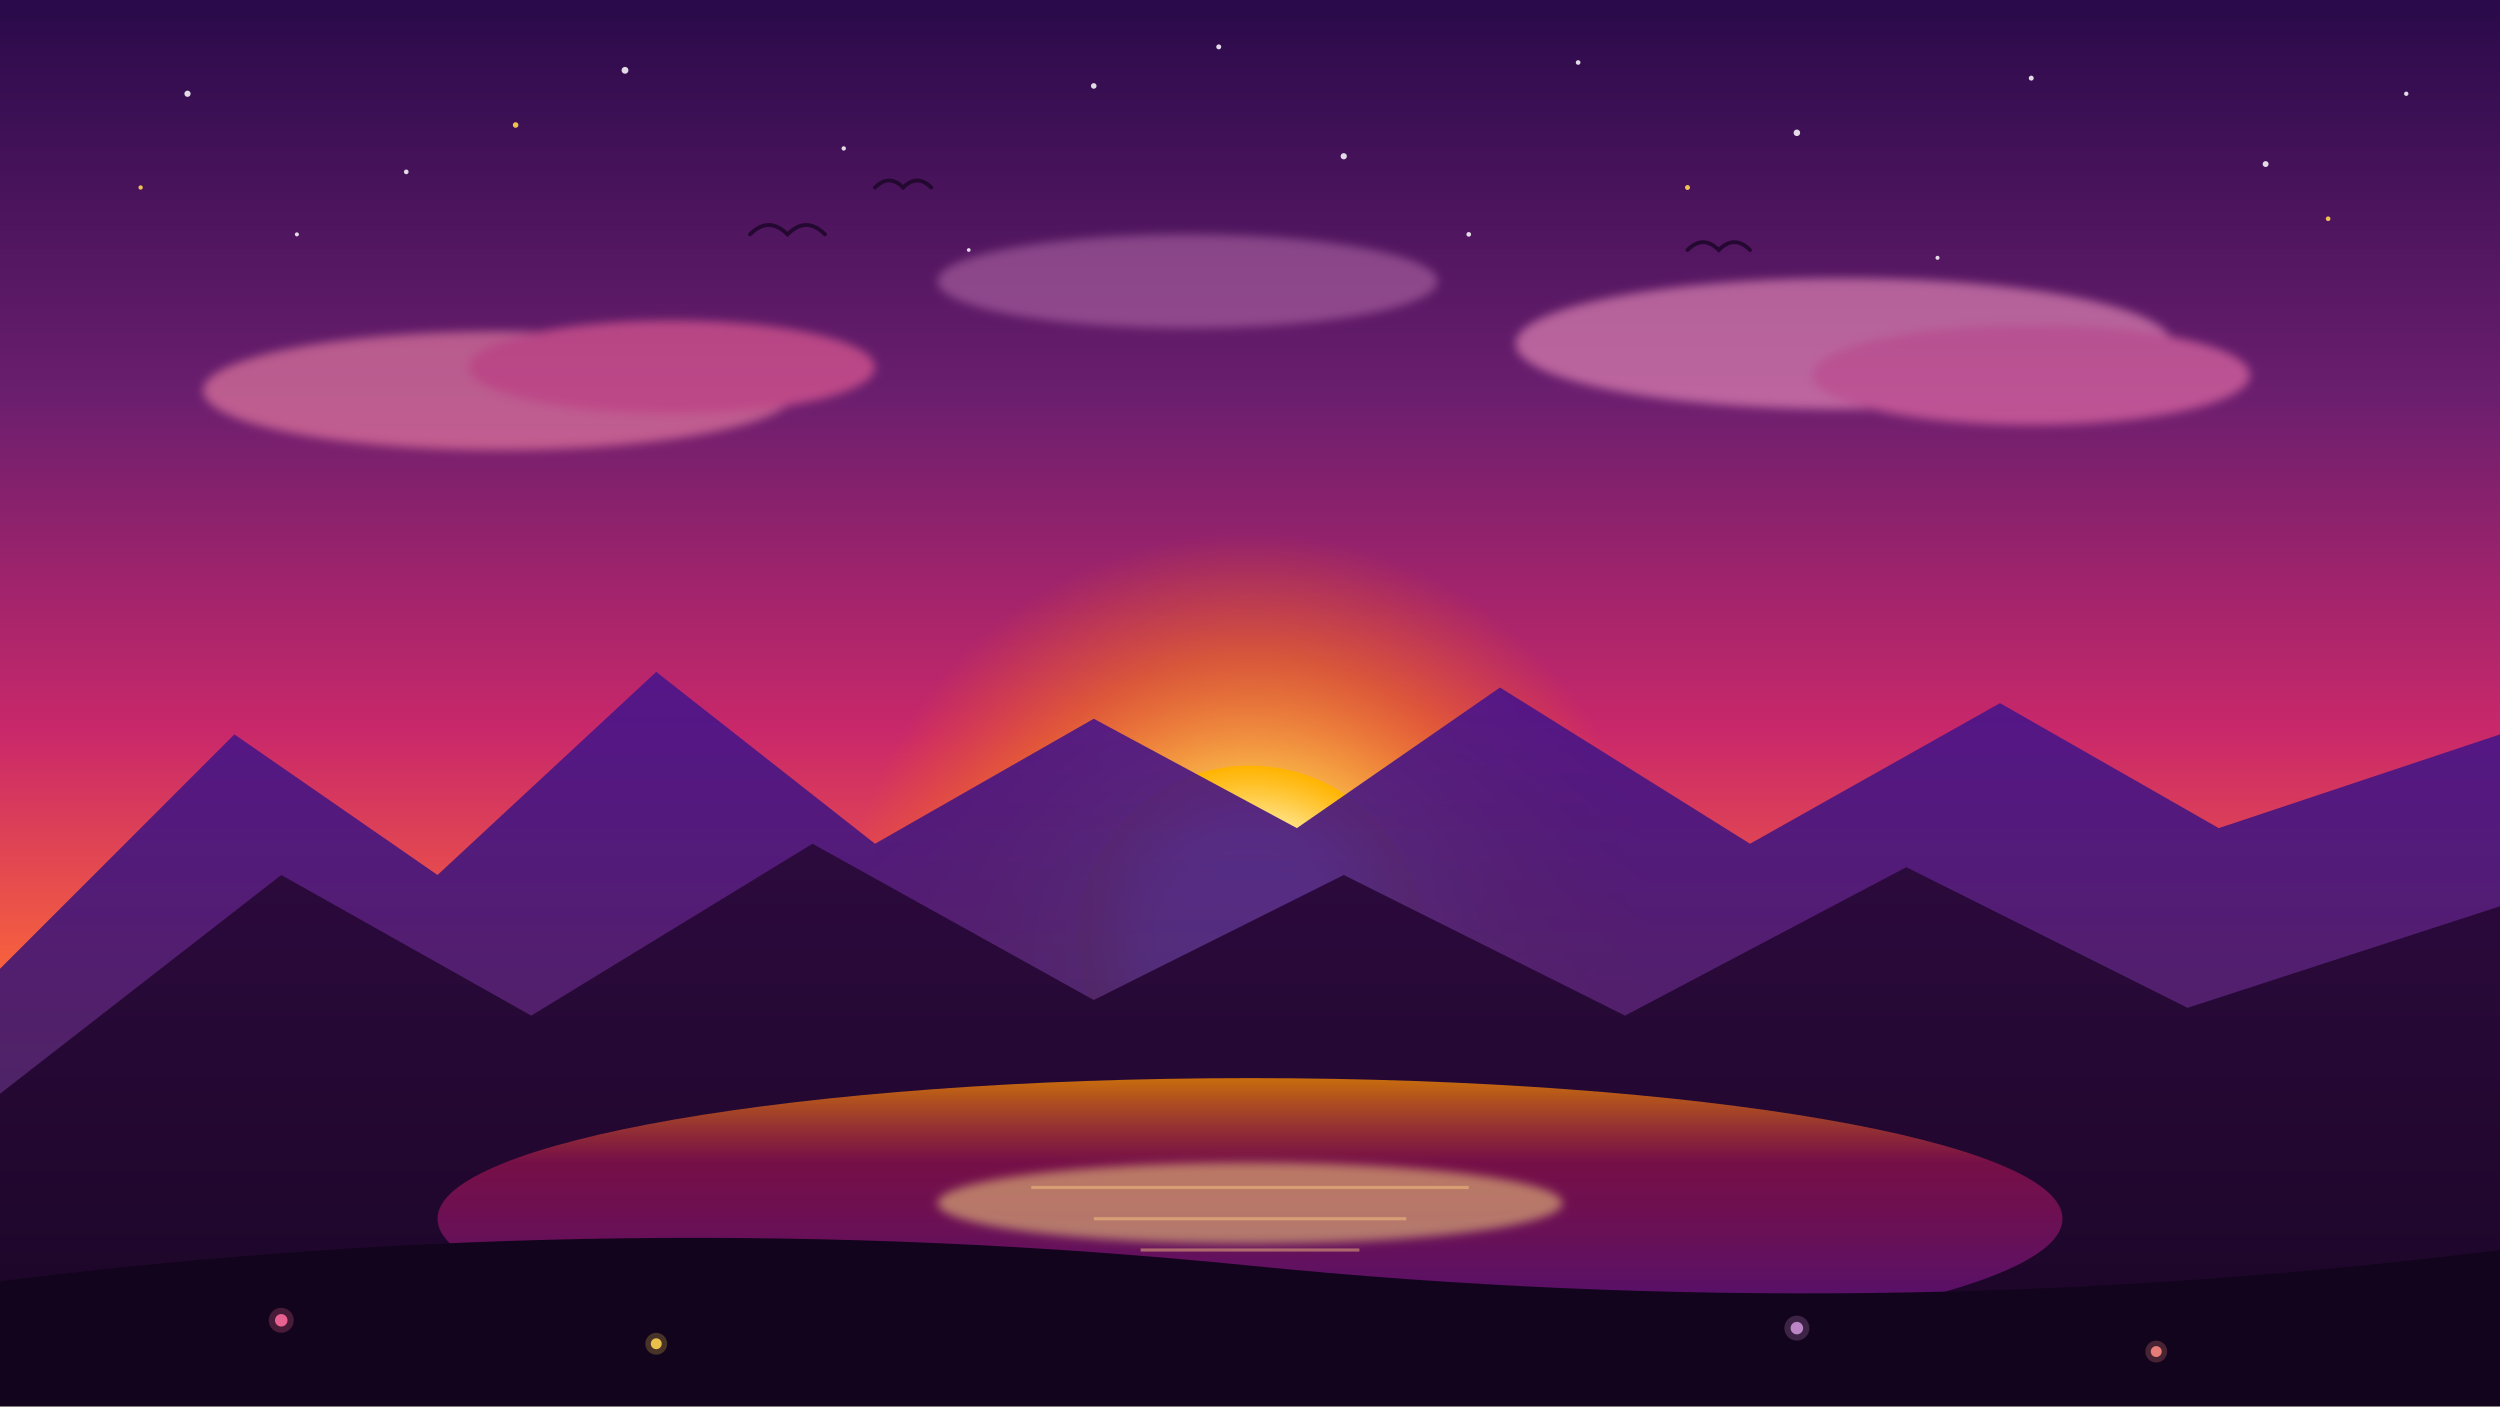
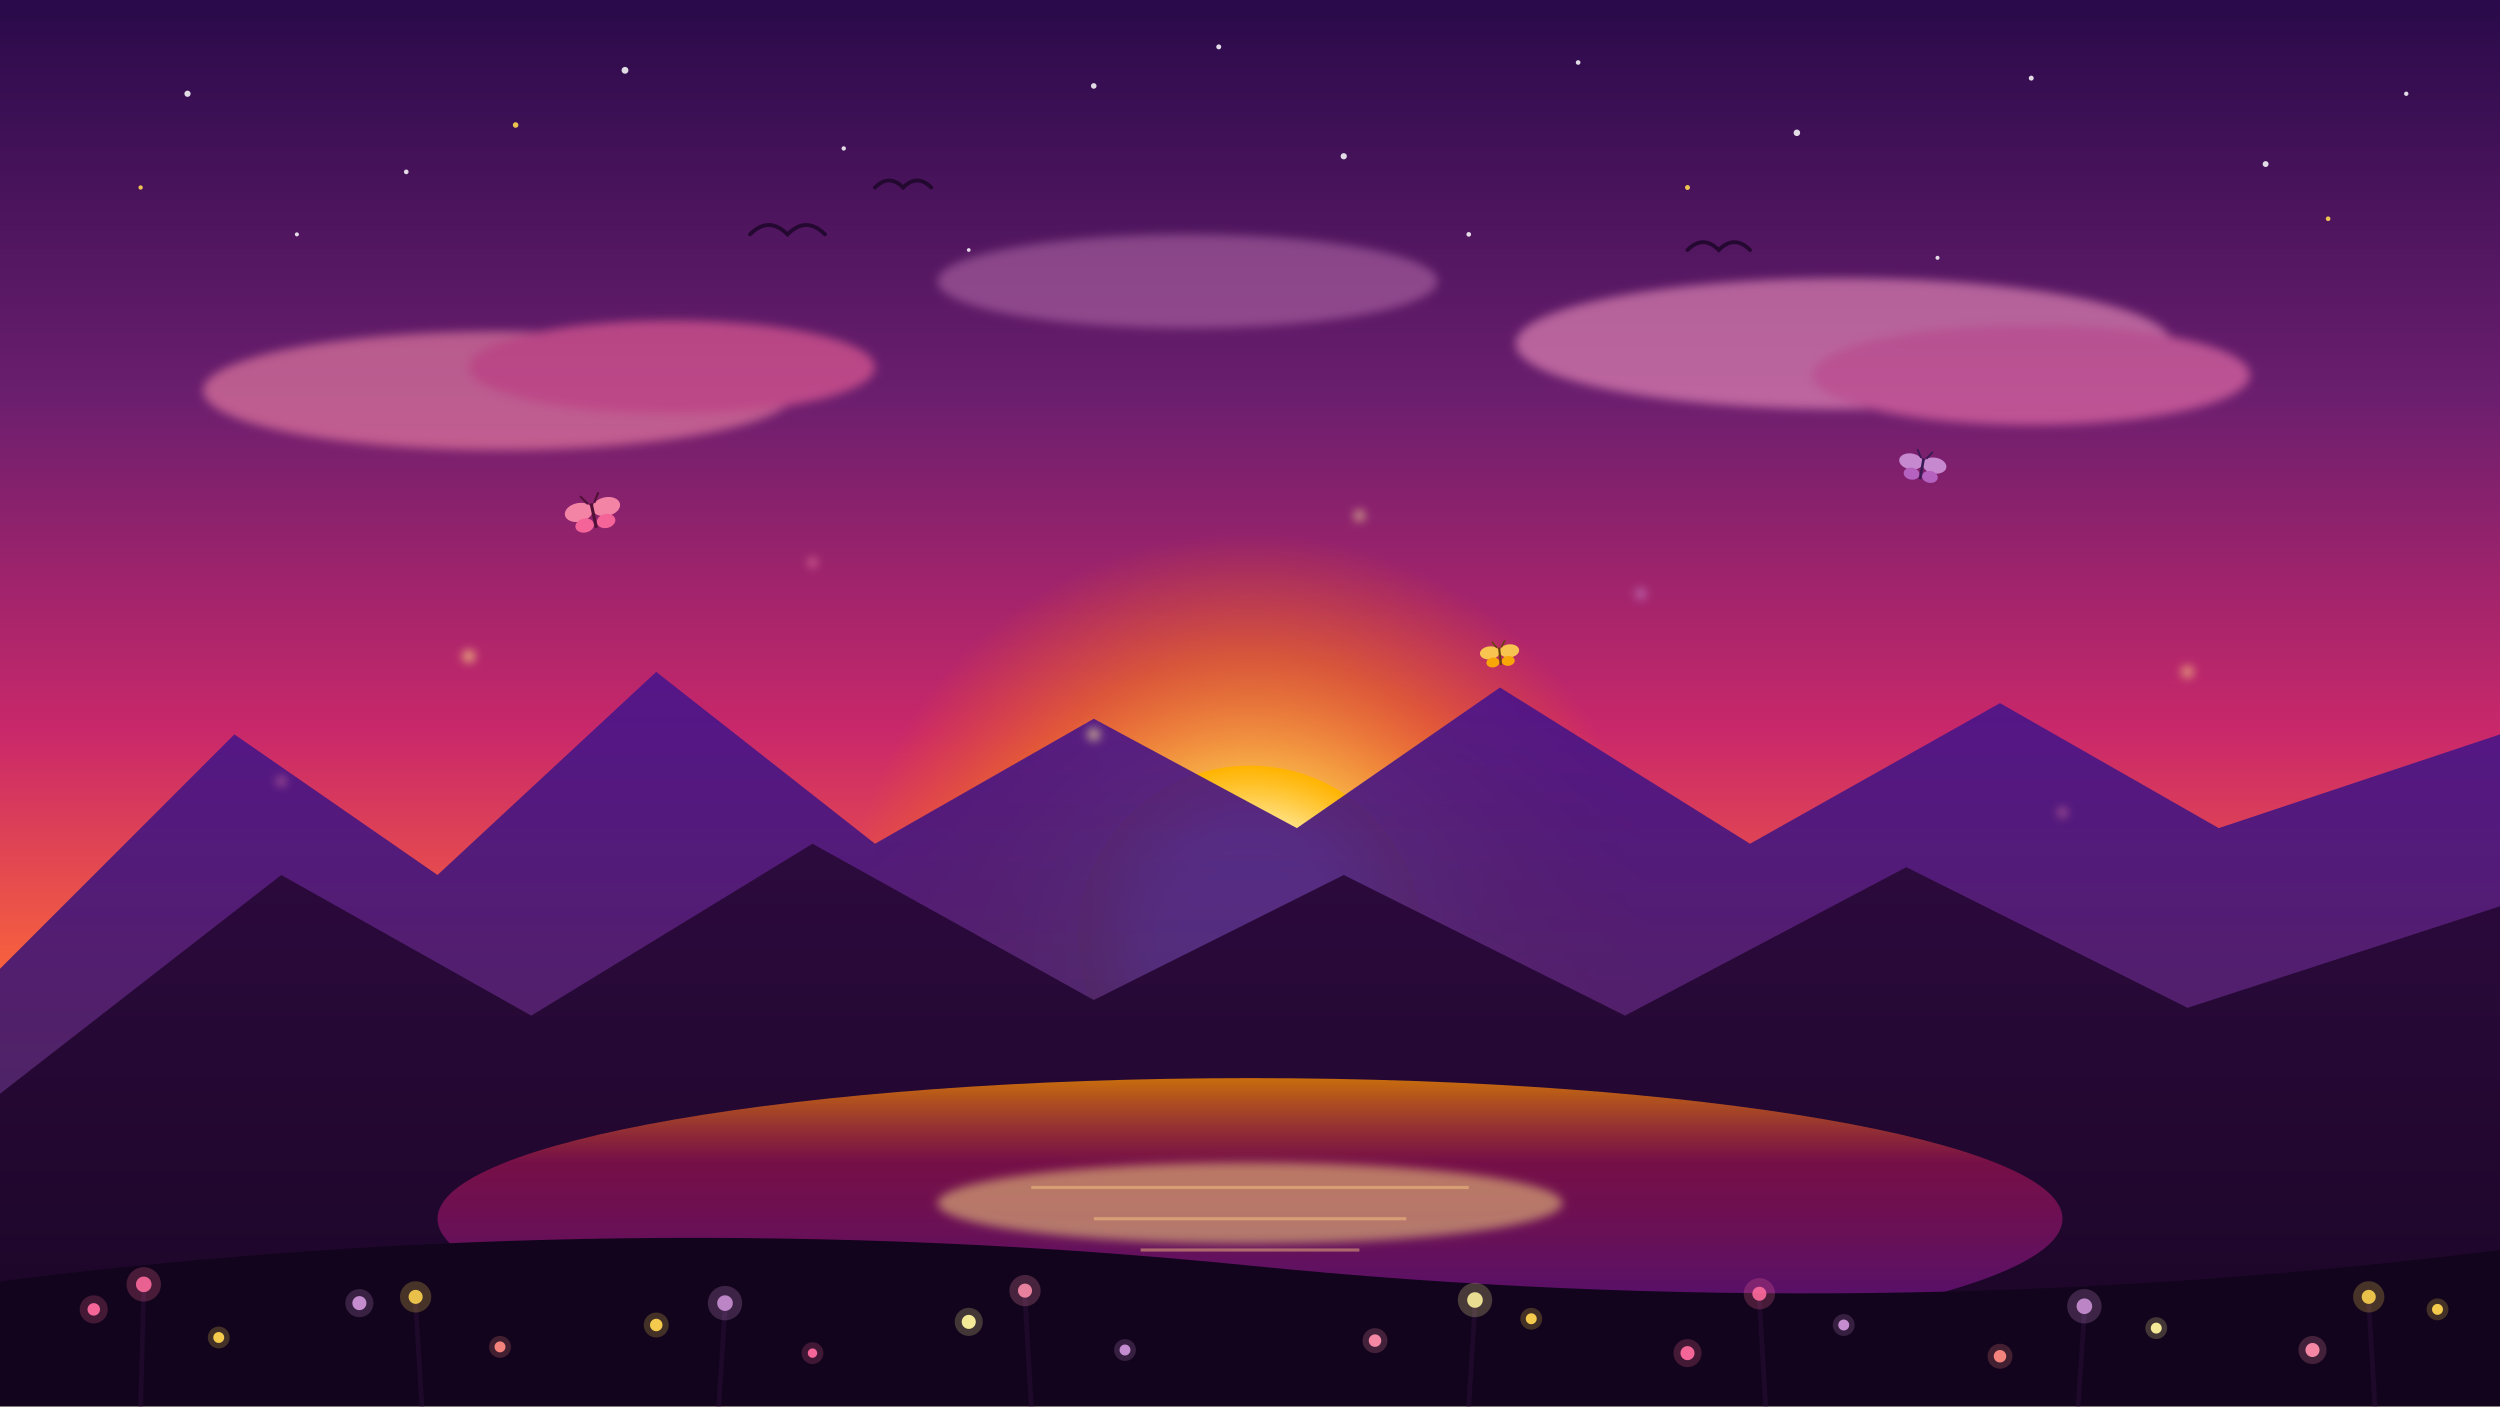
<svg xmlns="http://www.w3.org/2000/svg" viewBox="0 0 1600 900" preserveAspectRatio="xMidYMid slice">
  <defs>
    <linearGradient id="sky" x1="0" y1="0" x2="0" y2="1">
      <stop offset="0%" stop-color="#2a0a4a" />
      <stop offset="28%" stop-color="#6b1e6e" />
      <stop offset="52%" stop-color="#c9286a" />
      <stop offset="72%" stop-color="#ff6b35" />
      <stop offset="88%" stop-color="#ffb347" />
      <stop offset="100%" stop-color="#ffe066" />
    </linearGradient>
    <radialGradient id="sunGlow" cx="50%" cy="50%" r="50%">
      <stop offset="0%" stop-color="#fff7b0" stop-opacity="1" />
      <stop offset="35%" stop-color="#ffd54f" stop-opacity="0.9" />
      <stop offset="70%" stop-color="#ff8f00" stop-opacity="0.45" />
      <stop offset="100%" stop-color="#ff6f00" stop-opacity="0" />
    </radialGradient>
    <radialGradient id="sunCore" cx="50%" cy="50%" r="50%">
      <stop offset="0%" stop-color="#fffde7" />
      <stop offset="60%" stop-color="#ffe082" />
      <stop offset="100%" stop-color="#ffb300" />
    </radialGradient>
    <linearGradient id="mtnFar" x1="0" y1="0" x2="0" y2="1">
      <stop offset="0%" stop-color="#4a148c" />
      <stop offset="100%" stop-color="#311b52" />
    </linearGradient>
    <linearGradient id="mtnNear" x1="0" y1="0" x2="0" y2="1">
      <stop offset="0%" stop-color="#2c0a3d" />
      <stop offset="100%" stop-color="#1a0525" />
    </linearGradient>
    <linearGradient id="lake" x1="0" y1="0" x2="0" y2="1">
      <stop offset="0%" stop-color="#ff8f00" stop-opacity="0.75" />
      <stop offset="30%" stop-color="#ad1457" stop-opacity="0.6" />
      <stop offset="100%" stop-color="#4a148c" stop-opacity="0.85" />
    </linearGradient>
    <filter id="blurGlow" x="-50%" y="-50%" width="200%" height="200%">
      <feGaussianBlur stdDeviation="18" />
    </filter>
    <filter id="soft" x="-20%" y="-20%" width="140%" height="140%">
      <feGaussianBlur stdDeviation="3" />
    </filter>
  </defs>
  <rect width="1600" height="900" fill="url(#sky)" />
  <g fill="#fff" opacity="0.85">
    <circle cx="120" cy="60" r="2" />
    <circle cx="260" cy="110" r="1.5" />
    <circle cx="400" cy="45" r="2.2" />
    <circle cx="540" cy="95" r="1.4" />
    <circle cx="700" cy="55" r="1.8" />
    <circle cx="860" cy="100" r="2" />
    <circle cx="1010" cy="40" r="1.5" />
    <circle cx="1150" cy="85" r="2.1" />
    <circle cx="1300" cy="50" r="1.6" />
    <circle cx="1450" cy="105" r="1.9" />
    <circle cx="1540" cy="60" r="1.4" />
    <circle cx="190" cy="150" r="1.3" />
    <circle cx="620" cy="160" r="1.2" />
    <circle cx="940" cy="150" r="1.5" />
    <circle cx="1240" cy="165" r="1.3" />
    <circle cx="780" cy="30" r="1.6" />
  </g>
  <g fill="#ffd54f" opacity="0.9">
    <circle cx="330" cy="80" r="1.8" />
    <circle cx="1080" cy="120" r="1.6" />
    <circle cx="1490" cy="140" r="1.5" />
    <circle cx="90" cy="120" r="1.4" />
  </g>
  <g opacity="0.55" filter="url(#soft)">
    <ellipse cx="320" cy="250" rx="190" ry="38" fill="#ff8fab" />
    <ellipse cx="430" cy="235" rx="130" ry="30" fill="#ff6b9d" />
    <ellipse cx="1180" cy="220" rx="210" ry="42" fill="#ff9ec6" />
    <ellipse cx="1300" cy="240" rx="140" ry="32" fill="#ff7eb3" />
    <ellipse cx="760" cy="180" rx="160" ry="30" fill="#e091c8" opacity="0.7" />
  </g>
  <circle cx="800" cy="600" r="260" fill="url(#sunGlow)" />
  <circle cx="800" cy="600" r="110" fill="url(#sunCore)" />
  <circle cx="800" cy="600" r="70" fill="#fff9c4" opacity="0.9" filter="url(#blurGlow)" />
  <path d="M0,620 L150,470 L280,560 L420,430 L560,540 L700,460 L830,530 L960,440 L1120,540 L1280,450 L1420,530 L1600,470 L1600,900 L0,900 Z" fill="url(#mtnFar)" opacity="0.9" />
  <path d="M0,700 L180,560 L340,650 L520,540 L700,640 L860,560 L1040,650 L1220,555 L1400,645 L1600,580 L1600,900 L0,900 Z" fill="url(#mtnNear)" />
  <ellipse cx="800" cy="780" rx="520" ry="90" fill="url(#lake)" />
  <ellipse cx="800" cy="770" rx="200" ry="26" fill="#ffe082" opacity="0.5" filter="url(#soft)" />
  <g stroke="#ffcc80" stroke-width="2" opacity="0.45">
    <line x1="660" y1="760" x2="940" y2="760" />
    <line x1="700" y1="780" x2="900" y2="780" />
    <line x1="730" y1="800" x2="870" y2="800" />
  </g>
  <path d="M0,820 Q400,770 800,810 Q1200,850 1600,800 L1600,900 L0,900 Z" fill="#12041c" />
+   <g opacity="0.95">
+     <circle cx="60" cy="838" r="4" fill="#ff6b9d" />
+     <circle cx="60" cy="838" r="9" fill="#ff6b9d" opacity="0.22" />
+     <circle cx="140" cy="856" r="3.5" fill="#ffd54f" />
+     <circle cx="140" cy="856" r="7" fill="#ffd54f" opacity="0.22" />
+     <circle cx="230" cy="834" r="4.5" fill="#ce93d8" />
+     <circle cx="230" cy="834" r="9" fill="#ce93d8" opacity="0.22" />
+     <circle cx="320" cy="862" r="3.5" fill="#ff8a80" />
+     <circle cx="320" cy="862" r="7" fill="#ff8a80" opacity="0.22" />
+     <circle cx="420" cy="848" r="4" fill="#ffd54f" />
+     <circle cx="420" cy="848" r="8" fill="#ffd54f" opacity="0.22" />
+     <circle cx="520" cy="866" r="3" fill="#ff6b9d" />
+     <circle cx="520" cy="866" r="7" fill="#ff6b9d" opacity="0.2" />
+     <circle cx="620" cy="846" r="4.5" fill="#fff59d" />
+     <circle cx="620" cy="846" r="9" fill="#fff59d" opacity="0.22" />
+     <circle cx="720" cy="864" r="3.5" fill="#ce93d8" />
+     <circle cx="720" cy="864" r="7" fill="#ce93d8" opacity="0.2" />
+     <circle cx="880" cy="858" r="4" fill="#ff8fab" />
+     <circle cx="880" cy="858" r="8" fill="#ff8fab" opacity="0.22" />
+     <circle cx="980" cy="844" r="3.5" fill="#ffd54f" />
+     <circle cx="980" cy="844" r="7" fill="#ffd54f" opacity="0.22" />
+     <circle cx="1080" cy="866" r="4.5" fill="#ff6b9d" />
+     <circle cx="1080" cy="866" r="9" fill="#ff6b9d" opacity="0.22" />
+     <circle cx="1180" cy="848" r="3.5" fill="#ce93d8" />
+     <circle cx="1180" cy="848" r="7" fill="#ce93d8" opacity="0.2" />
+     <circle cx="1280" cy="868" r="4" fill="#ff8a80" />
+     <circle cx="1280" cy="868" r="8" fill="#ff8a80" opacity="0.22" />
+     <circle cx="1380" cy="850" r="3.5" fill="#fff59d" />
+     <circle cx="1380" cy="850" r="7" fill="#fff59d" opacity="0.22" />
+     <circle cx="1480" cy="864" r="4.5" fill="#ff8fab" />
+     <circle cx="1480" cy="864" r="9" fill="#ff8fab" opacity="0.22" />
+     <circle cx="1560" cy="838" r="3.5" fill="#ffd54f" />
+     <circle cx="1560" cy="838" r="7" fill="#ffd54f" opacity="0.22" />
+   </g>
+   <g stroke="#1f0a2c" stroke-width="3" fill="none" stroke-linecap="round" opacity="0.9">
+     <path d="M90,900 L92,826" />
+     <path d="M270,900 L266,834" />
+     <path d="M460,900 L464,838" />
+     <path d="M660,900 L656,830" />
+     <path d="M940,900 L944,836" />
+     <path d="M1130,900 L1126,832" />
+     <path d="M1330,900 L1334,840" />
+     <path d="M1520,900 L1516,834" />
+   </g>
  <g opacity="0.9">
-     <circle cx="180" cy="845" r="4" fill="#ff6b9d" />
-     <circle cx="180" cy="845" r="8" fill="#ff6b9d" opacity="0.25" />
-     <circle cx="420" cy="860" r="3.5" fill="#ffd54f" />
-     <circle cx="420" cy="860" r="7" fill="#ffd54f" opacity="0.25" />
-     <circle cx="1150" cy="850" r="4" fill="#ce93d8" />
-     <circle cx="1150" cy="850" r="8" fill="#ce93d8" opacity="0.25" />
-     <circle cx="1380" cy="865" r="3.5" fill="#ff8a80" />
-     <circle cx="1380" cy="865" r="7" fill="#ff8a80" opacity="0.25" />
+     <circle cx="92" cy="822" r="5" fill="#ff6b9d" />
+     <circle cx="92" cy="822" r="11" fill="#ff6b9d" opacity="0.25" />
+     <circle cx="266" cy="830" r="4.5" fill="#ffd54f" />
+     <circle cx="266" cy="830" r="10" fill="#ffd54f" opacity="0.25" />
+     <circle cx="464" cy="834" r="5" fill="#ce93d8" />
+     <circle cx="464" cy="834" r="11" fill="#ce93d8" opacity="0.25" />
+     <circle cx="656" cy="826" r="4.5" fill="#ff8fab" />
+     <circle cx="656" cy="826" r="10" fill="#ff8fab" opacity="0.25" />
+     <circle cx="944" cy="832" r="5" fill="#fff59d" />
+     <circle cx="944" cy="832" r="11" fill="#fff59d" opacity="0.25" />
+     <circle cx="1126" cy="828" r="4.5" fill="#ff6b9d" />
+     <circle cx="1126" cy="828" r="10" fill="#ff6b9d" opacity="0.25" />
+     <circle cx="1334" cy="836" r="5" fill="#ce93d8" />
+     <circle cx="1334" cy="836" r="11" fill="#ce93d8" opacity="0.25" />
+     <circle cx="1516" cy="830" r="4.5" fill="#ffd54f" />
+     <circle cx="1516" cy="830" r="10" fill="#ffd54f" opacity="0.25" />
+   </g>
+   <g opacity="0.9">
+     <g transform="translate(380,330) rotate(-12)">
+       <ellipse cx="-9" cy="-4" rx="9" ry="6" fill="#ff8fab" />
+       <ellipse cx="9" cy="-4" rx="9" ry="6" fill="#ff8fab" />
+       <ellipse cx="-7" cy="5" rx="6" ry="4.5" fill="#ff6b9d" />
+       <ellipse cx="7" cy="5" rx="6" ry="4.5" fill="#ff6b9d" />
+       <line x1="0" y1="-8" x2="0" y2="8" stroke="#4a1030" stroke-width="2" />
+       <line x1="-2" y1="-8" x2="-6" y2="-14" stroke="#4a1030" stroke-width="1.4" />
+       <line x1="2" y1="-8" x2="6" y2="-14" stroke="#4a1030" stroke-width="1.4" />
+     </g>
+     <g transform="translate(1230,300) rotate(10) scale(0.85)">
+       <ellipse cx="-9" cy="-4" rx="9" ry="6" fill="#ce93d8" />
+       <ellipse cx="9" cy="-4" rx="9" ry="6" fill="#ce93d8" />
+       <ellipse cx="-7" cy="5" rx="6" ry="4.5" fill="#ba68c8" />
+       <ellipse cx="7" cy="5" rx="6" ry="4.5" fill="#ba68c8" />
+       <line x1="0" y1="-8" x2="0" y2="8" stroke="#311b52" stroke-width="2" />
+       <line x1="-2" y1="-8" x2="-6" y2="-14" stroke="#311b52" stroke-width="1.4" />
+       <line x1="2" y1="-8" x2="6" y2="-14" stroke="#311b52" stroke-width="1.4" />
+     </g>
+     <g transform="translate(960,420) rotate(-6) scale(0.7)">
+       <ellipse cx="-9" cy="-4" rx="9" ry="6" fill="#ffd54f" />
+       <ellipse cx="9" cy="-4" rx="9" ry="6" fill="#ffd54f" />
+       <ellipse cx="-7" cy="5" rx="6" ry="4.5" fill="#ffb300" />
+       <ellipse cx="7" cy="5" rx="6" ry="4.5" fill="#ffb300" />
+       <line x1="0" y1="-8" x2="0" y2="8" stroke="#5d4300" stroke-width="2" />
+       <line x1="-2" y1="-8" x2="-6" y2="-14" stroke="#5d4300" stroke-width="1.4" />
+       <line x1="2" y1="-8" x2="6" y2="-14" stroke="#5d4300" stroke-width="1.4" />
+     </g>
+   </g>
+   <g filter="url(#soft)">
+     <circle cx="300" cy="420" r="4" fill="#ffe082" opacity="0.7" />
+     <circle cx="520" cy="360" r="3" fill="#ff8fab" opacity="0.6" />
+     <circle cx="700" cy="470" r="4" fill="#fff59d" opacity="0.65" />
+     <circle cx="1050" cy="380" r="3.5" fill="#ce93d8" opacity="0.6" />
+     <circle cx="1400" cy="430" r="4" fill="#ffe082" opacity="0.6" />
+     <circle cx="180" cy="500" r="3" fill="#ff8fab" opacity="0.55" />
+     <circle cx="870" cy="330" r="3.5" fill="#fff59d" opacity="0.6" />
+     <circle cx="1320" cy="520" r="3" fill="#ff8fab" opacity="0.55" />
  </g>
  <g stroke="#1a0525" stroke-width="2.5" fill="none" stroke-linecap="round" opacity="0.8">
    <path d="M480,150 q12,-12 24,0 q12,-12 24,0" />
    <path d="M560,120 q9,-9 18,0 q9,-9 18,0" />
    <path d="M1080,160 q10,-10 20,0 q10,-10 20,0" />
  </g>
</svg>
